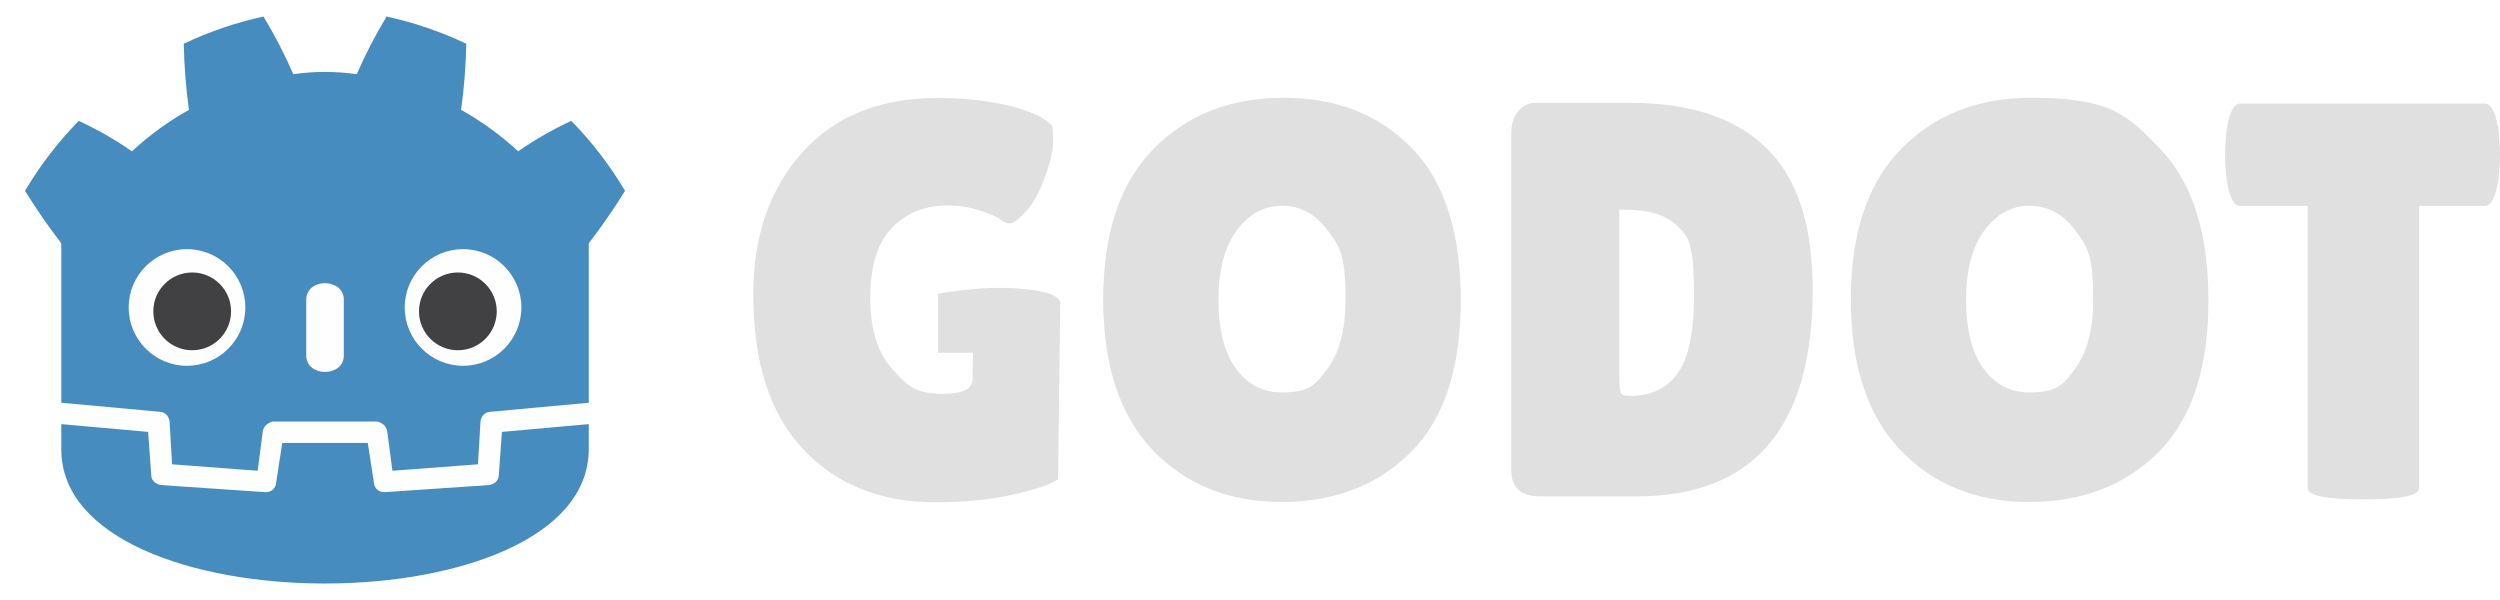
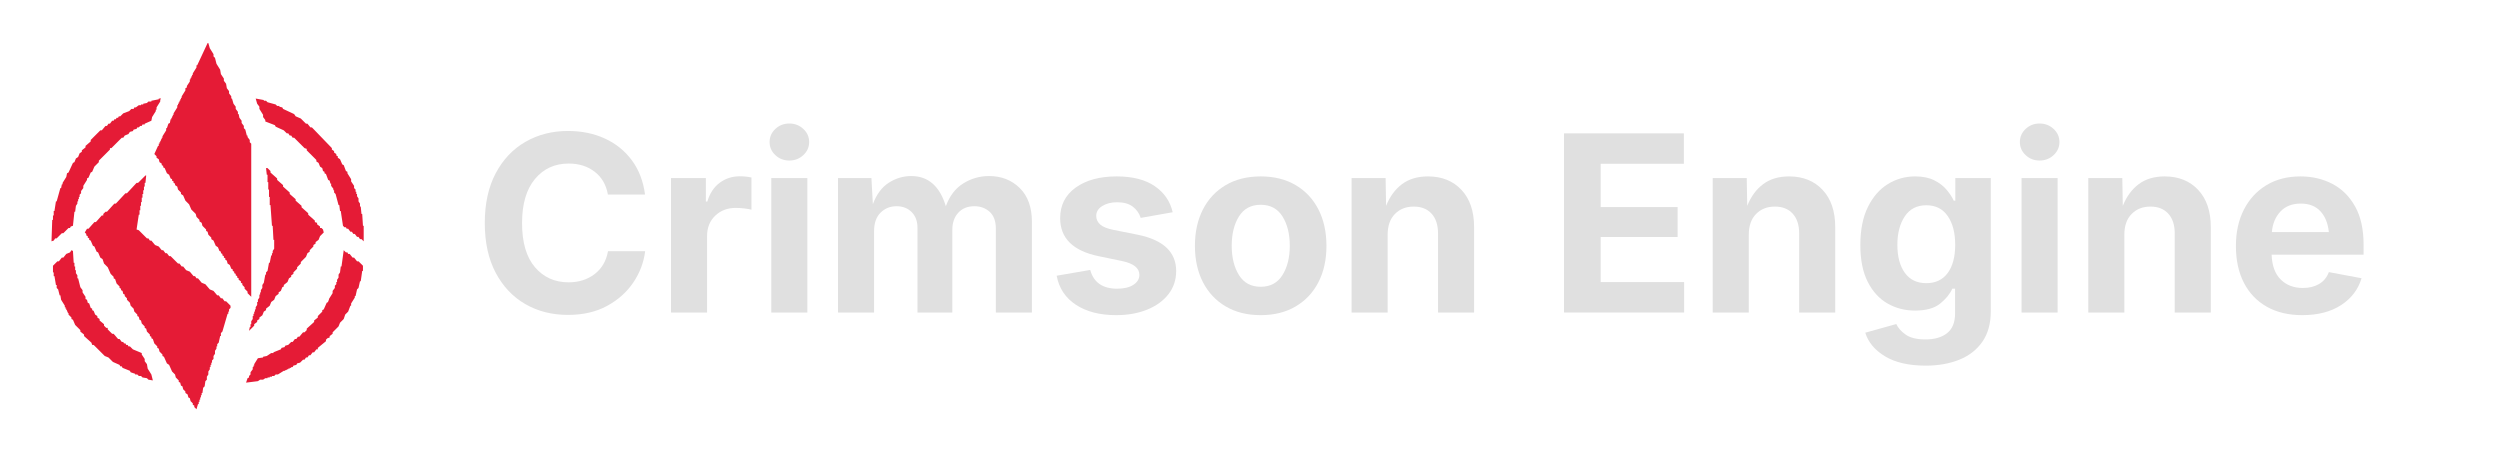
- <svg xmlns="http://www.w3.org/2000/svg" width="100" height="24" stroke-linejoin="round">
-   <path fill="#e0e0e0" d="M40.122 11.514c-1.211-.019-2.597.234-2.597.234v2.364h1.393l-.015 1.052q0 .587-1.159.587c-1.159 0-1.454-.328-2.045-.979q-.89-.98-.889-2.867 0-1.89.865-2.79.866-.899 2.261-.899c.411.003.821.067 1.214.191q.63.192.844.358.212.172.405.17.19 0 .616-.45.43-.45.767-1.359c.224-.61.337-1.076.337-1.407a6 6 0 0 0-.023-.674q-.47-.517-1.744-.821-1.268-.305-2.844-.304-3.463 0-5.419 2.181-1.957 2.182-1.957 5.668 0 4.094 2.001 6.207 2.002 2.114 5.263 2.113 1.754 0 3.114-.303 1.361-.303 1.811-.619l.09-7.038c0-.408-1.079-.594-2.289-.615M51.279 8.23q-1.078 0-1.81.989-.73.99-.731 2.776 0 1.79.698 2.745.697.957 1.832.957c1.135 0 1.372-.323 1.844-.969q.709-.966.709-2.766c0-1.8-.244-2.122-.731-2.767q-.73-.965-1.811-.965m-.011 11.85q-3.16 0-5.15-2.067-1.989-2.07-1.989-6.039 0-3.97 2.011-6.017 2.014-2.046 5.196-2.046 3.183-.001 5.138 2.014 1.958 2.013 1.957 6.094t-2.001 6.073q-2.002 1.988-5.162 1.988M64.77 8.386v6.727q0 .47.068.595c.068.125.18.124.404.124q1.238 0 1.879-.923.641-.921.64-3.069c-.001-2.148-.222-2.366-.663-2.799q-.664-.654-2.103-.655zm-4.317 10.436V5.33q0-.563.282-.891a.92.92 0 0 1 .73-.326h3.756q3.575 0 5.429 1.801 1.857 1.798 1.857 5.666 0 8.276-7.063 8.276h-3.845q-1.146 0-1.147-1.034M81.186 8.23q-1.08 0-1.812.989-.73.99-.73 2.776 0 1.79.697 2.745.697.957 1.833.957c1.136 0 1.372-.323 1.844-.969q.709-.966.709-2.766c0-1.8-.244-2.122-.731-2.767q-.73-.965-1.81-.965m-.012 11.85q-3.16 0-5.15-2.067-1.99-2.07-1.99-6.039 0-3.97 2.012-6.017 2.014-2.046 5.196-2.046c3.182 0 3.834.67 5.138 2.014q1.957 2.013 1.957 6.094t-2.002 6.073q-2.001 1.988-5.161 1.988m15.587-.552q0 .448-2.226.449-2.227-.001-2.228-.449V8.238h-2.698q-.382 0-.539-1.036a7 7 0 0 1-.066-1.011q0-.517.065-1.012c.105-.688.285-1.036.54-1.036h9.783q.382.001.541 1.036a7.7 7.7 0 0 1 0 2.023q-.16 1.036-.541 1.036h-2.631z" />
-   <g fill="#fefefe" transform="translate(-.27 -1.335)scale(.02592)">
-     <path d="M105 673v33q407 354 814 0v-33z" />
-     <path fill="#478cbf" d="m105 673 152 14q12 1 15 14l4 67 132 10 8-61q2-11 15-15h162q13 4 15 15l8 61 132-10 4-67q3-13 15-14l152-14V427q30-39 56-81-35-59-83-108-43 20-82 47-40-37-88-64 7-51 8-102-59-28-123-42-26 43-46 89-49-7-98 0-20-46-46-89-64 14-123 42 1 51 8 102-48 27-88 64-39-27-82-47-48 49-83 108 26 42 56 81zm0 33v39c0 276 813 276 814 0v-39l-134 12-5 69q-2 10-14 13l-162 11q-12 0-16-11l-10-65H446l-10 65q-4 11-16 11l-162-11q-12-3-14-13l-5-69z" />
-     <path d="M483 600c0 34 58 34 58 0v-86c0-34-58-34-58 0z" />
-     <circle cx="725" cy="526" r="90" />
-     <circle cx="299" cy="526" r="90" />
-   </g>
-   <g fill="#414042" transform="translate(-.27 -1.335)scale(.02592)">
-     <circle cx="307" cy="532" r="60" />
-     <circle cx="717" cy="532" r="60" />
+ <svg xmlns="http://www.w3.org/2000/svg" width="132" height="24" viewBox="0 0 132 24">
+   <path fill="#e51b36" fill-rule="evenodd" transform="translate(1 2) scale(0.0390625)" d="M255 7 L256 7 L258 14 L263 22 L263 25 L265 27 L267 35 L272 43 L273 49 L277 55 L277 58 L280 62 L281 68 L284 72 L284 75 L287 79 L287 82 L288 82 L290 89 L293 93 L293 96 L296 100 L296 103 L297 103 L298 108 L301 112 L301 115 L304 119 L304 122 L306 124 L308 132 L309 132 L309 134 L312 138 L312 141 L314 143 L314 350 L309 345 L309 343 L305 339 L305 337 L302 334 L302 332 L300 331 L300 329 L297 327 L297 325 L295 324 L295 322 L293 321 L293 319 L291 318 L291 316 L289 315 L289 313 L287 312 L285 307 L282 305 L281 301 L279 300 L279 298 L277 297 L277 295 L275 294 L275 292 L273 291 L273 289 L271 288 L269 283 L266 281 L263 274 L260 272 L260 270 L256 266 L255 262 L253 261 L253 259 L248 254 L247 250 L244 248 L244 246 L240 242 L239 238 L233 232 L230 225 L225 220 L222 213 L219 211 L219 209 L215 205 L214 201 L211 199 L211 197 L209 196 L209 194 L207 193 L207 191 L205 190 L203 185 L200 183 L197 176 L195 175 L195 173 L193 172 L193 170 L190 168 L189 164 L186 162 L186 160 L183 157 L188 146 L189 146 L189 143 L190 143 L190 141 L191 141 L191 139 L192 139 L192 137 L193 137 L193 135 L194 135 L194 133 L199 125 L199 122 L200 122 L202 116 L204 115 L205 110 L206 110 L206 108 L207 108 L207 106 L208 106 L208 104 L209 104 L209 102 L214 94 L214 91 L215 91 L215 89 L216 89 L216 87 L217 87 L217 85 L218 85 L218 83 L219 83 L219 81 L220 81 L220 79 L225 71 L225 68 L227 67 L227 65 L231 59 L231 56 L232 56 L232 54 L233 54 L233 52 L234 52 L234 50 L235 50 L235 48 L240 40 L240 37 L241 37 Z M189 82 L192 82 L192 83 L191 83 L191 86 L186 94 L186 97 L185 97 L185 99 L180 107 L179 112 L170 116 L170 117 L167 117 L166 119 L164 119 L162 121 L160 121 L159 123 L155 124 L154 126 L150 127 L148 130 L143 132 L141 135 L139 135 L125 149 L123 149 L123 151 L108 166 L108 168 L102 174 L99 181 L97 182 L94 189 L92 190 L92 192 L87 200 L87 203 L84 207 L84 210 L82 212 L82 215 L81 215 L81 218 L80 218 L80 221 L79 221 L79 224 L77 227 L76 235 L75 235 L73 254 L70 255 L69 257 L67 257 L60 264 L58 264 L51 271 L49 271 L47 274 L44 275 L45 246 L46 246 L46 240 L47 240 L47 234 L48 234 L50 221 L51 221 L56 203 L57 203 L58 198 L59 198 L59 196 L64 188 L65 183 L67 182 L73 169 L75 168 L77 163 L80 161 L82 156 L85 154 L85 152 L90 148 L90 146 L97 140 L97 138 L110 125 L112 125 L117 119 L119 119 L121 116 L123 116 L126 112 L128 112 L129 110 L131 110 L132 108 L134 108 L135 106 L137 106 L141 102 L149 99 L152 96 L155 96 L156 94 L158 94 L162 91 L165 91 L165 90 L168 90 L168 89 L173 88 L175 86 L179 86 L179 85 L189 83 Z M320 82 L331 84 L331 85 L334 85 L336 87 L347 90 L349 92 L352 92 L352 93 L356 94 L357 96 L372 103 L374 106 L381 109 L388 116 L390 116 L394 121 L396 121 L423 149 L423 151 L426 153 L426 155 L429 157 L429 159 L431 160 L431 162 L434 164 L437 171 L439 172 L442 180 L444 181 L444 183 L449 191 L449 194 L453 200 L453 203 L455 205 L455 208 L456 208 L456 211 L457 211 L457 214 L459 217 L459 221 L461 224 L461 228 L462 228 L463 238 L464 238 L465 254 L466 254 L466 275 L463 272 L461 272 L459 269 L457 269 L454 265 L452 265 L450 262 L448 262 L445 258 L443 258 L442 256 L440 256 L438 254 L435 234 L434 234 L433 226 L432 226 L428 211 L426 209 L426 206 L425 206 L425 204 L422 200 L422 197 L421 197 L420 193 L418 192 L415 184 L413 183 L413 181 L411 180 L410 176 L407 174 L405 169 L402 167 L402 165 L389 152 L389 150 L386 149 L372 135 L370 135 L368 132 L366 132 L364 129 L362 129 L358 125 L347 120 L346 118 L333 113 L333 111 L330 107 L330 104 L325 96 L325 93 L322 89 Z M334 176 L336 176 L340 180 L340 182 L349 190 L349 192 L357 199 L357 201 L366 209 L366 211 L374 218 L374 220 L382 227 L382 229 L391 237 L391 239 L400 247 L400 249 L403 250 L403 252 L407 255 L407 257 L409 257 L411 259 L412 263 L407 268 L405 273 L401 276 L401 278 L398 280 L398 282 L393 287 L393 289 L390 291 L388 296 L381 303 L381 305 L376 310 L376 312 L371 317 L371 319 L368 321 L368 323 L365 325 L363 330 L358 334 L358 336 L356 337 L354 342 L351 344 L351 346 L347 349 L345 354 L341 357 L339 362 L334 366 L334 368 L331 370 L329 375 L325 378 L325 380 L322 382 L322 384 L318 387 L318 389 L311 396 L312 391 L313 391 L313 387 L314 387 L314 383 L316 380 L316 376 L317 376 L317 373 L318 373 L318 370 L319 370 L319 367 L320 367 L320 364 L322 361 L322 357 L323 357 L323 354 L325 351 L325 347 L326 347 L326 344 L327 344 L327 341 L329 338 L329 334 L331 331 L333 320 L334 320 L334 317 L336 315 L338 304 L339 304 L341 294 L342 294 L342 291 L343 291 L343 288 L345 285 L345 273 L344 273 L343 254 L342 254 L340 226 L339 226 L339 215 L338 215 L338 205 L337 205 L337 195 L336 195 L336 185 L335 185 Z M171 186 L172 186 L171 196 L170 196 L170 201 L169 201 L169 206 L168 206 L168 211 L167 211 L167 216 L166 216 L166 222 L165 222 L165 227 L164 227 L164 233 L163 233 L163 239 L162 239 L159 259 L162 260 L173 271 L175 271 L177 274 L179 274 L184 280 L189 282 L193 287 L195 287 L198 291 L200 291 L203 295 L205 295 L215 305 L217 305 L220 309 L222 309 L226 314 L231 316 L236 322 L238 322 L240 325 L242 325 L247 331 L252 333 L258 340 L263 342 L268 348 L270 348 L273 352 L275 352 L278 356 L280 356 L286 362 L286 365 L284 367 L284 370 L283 370 L283 373 L282 373 L275 397 L273 399 L273 403 L272 403 L270 412 L268 414 L268 417 L267 417 L267 420 L265 423 L265 427 L263 430 L263 434 L261 436 L261 439 L260 439 L260 442 L259 442 L259 445 L258 445 L258 448 L256 451 L256 455 L254 458 L254 462 L252 464 L251 471 L249 473 L248 480 L247 480 L247 483 L246 483 L246 486 L245 486 L245 489 L244 489 L244 492 L243 492 L243 495 L242 495 L240 502 L237 499 L237 497 L235 496 L235 494 L232 491 L231 487 L229 486 L228 482 L225 480 L225 478 L222 475 L221 471 L219 470 L218 466 L216 465 L216 463 L212 459 L211 455 L207 451 L203 442 L200 440 L196 431 L194 430 L194 428 L190 424 L189 420 L187 419 L187 417 L183 413 L181 407 L179 406 L179 404 L177 403 L177 401 L173 397 L172 393 L170 392 L170 390 L166 386 L165 382 L163 381 L162 377 L160 376 L160 374 L156 370 L155 366 L151 362 L150 358 L146 354 L146 352 L143 349 L143 347 L141 346 L140 342 L138 341 L138 339 L136 338 L136 336 L132 332 L130 326 L128 325 L128 323 L124 319 L120 310 L115 305 L113 299 L110 297 L107 290 L105 289 L102 282 L100 281 L97 274 L95 273 L95 271 L93 270 L93 268 L91 267 L91 265 L89 263 L92 258 L94 258 L102 249 L104 249 L112 240 L114 240 L114 238 L117 235 L119 235 L129 224 L131 224 L144 210 L146 210 L159 196 L161 196 Z M71 287 L73 288 L74 304 L75 304 L75 309 L76 309 L76 314 L77 314 L77 318 L79 321 L79 325 L80 325 L83 337 L86 341 L86 344 L90 350 L90 353 L92 354 L93 358 L95 359 L97 365 L99 366 L99 368 L101 369 L103 374 L106 376 L106 378 L109 380 L109 382 L115 387 L115 389 L118 392 L120 392 L120 394 L126 400 L128 400 L134 407 L136 407 L139 411 L141 411 L142 413 L144 413 L145 415 L147 415 L148 417 L150 417 L154 421 L166 426 L166 428 L170 434 L170 437 L173 441 L174 447 L179 455 L181 463 L175 462 L173 460 L167 459 L165 457 L162 457 L160 455 L157 455 L157 454 L151 452 L150 450 L140 446 L139 444 L137 444 L136 442 L127 438 L121 432 L116 430 L101 415 L99 415 L98 412 L88 403 L88 401 L83 397 L83 395 L76 388 L73 381 L71 380 L71 378 L67 374 L67 372 L66 372 L66 370 L65 370 L65 368 L64 368 L64 366 L63 366 L63 364 L62 364 L62 362 L57 354 L56 348 L55 348 L53 340 L51 338 L51 334 L50 334 L48 322 L47 322 L47 317 L46 317 L46 308 L52 302 L54 302 L58 297 L60 297 L64 292 L69 290 Z M439 287 L442 290 L444 290 L445 292 L447 292 L451 297 L453 297 L457 302 L459 302 L465 308 L465 315 L464 315 L462 329 L461 329 L459 338 L457 340 L455 349 L454 349 L454 351 L449 359 L449 362 L448 362 L445 370 L441 374 L439 380 L434 385 L432 390 L424 398 L424 400 L420 403 L420 405 L417 406 L415 408 L415 410 L404 419 L404 421 L402 421 L399 425 L397 425 L394 429 L392 429 L390 432 L388 432 L386 435 L384 435 L380 439 L376 440 L375 442 L371 443 L370 445 L368 445 L368 446 L366 446 L366 447 L364 447 L364 448 L362 448 L362 449 L360 449 L360 450 L358 450 L350 455 L347 455 L345 457 L342 457 L342 458 L339 458 L339 459 L336 459 L336 460 L333 460 L330 462 L326 462 L323 464 L307 466 L309 460 L311 459 L311 457 L313 455 L313 452 L316 448 L316 445 L317 445 L317 443 L318 443 L318 441 L323 433 L330 432 L330 431 L335 430 L341 426 L344 426 L344 425 L354 421 L355 419 L359 418 L360 416 L364 415 L368 411 L370 411 L373 407 L375 407 L377 404 L379 404 L384 398 L386 398 L389 395 L389 393 L399 384 L399 382 L404 378 L404 376 L410 370 L410 368 L412 367 L416 358 L418 357 L418 355 L419 355 L419 353 L424 345 L424 342 L427 338 L427 335 L429 333 L429 330 L430 330 L430 327 L432 324 L432 320 L434 317 L435 309 L436 309 Z" />
+   <g fill="#e0e0e0">
+     <path transform="translate(25.000 16.5) scale(0.0063477 -0.0063477)" d="M786 -20Q587 -20 431.0 70.0Q275 160 184.5 331.0Q94 502 94 744Q94 987 185.0 1158.5Q276 1330 433.0 1420.0Q590 1510 786 1510Q955 1510 1092.0 1447.5Q1229 1385 1317.0 1266.5Q1405 1148 1427 981H1118Q1097 1102 1008.5 1170.5Q920 1239 792 1239Q618 1239 511.0 1110.0Q404 981 404 744Q404 502 511.5 376.5Q619 251 791 251Q918 251 1007.5 319.5Q1097 388 1119 510H1428Q1411 371 1330.0 250.5Q1249 130 1111.5 55.0Q974 -20 786 -20Z" />
+     <path transform="translate(34.617 16.5) scale(0.0063477 -0.0063477)" d="M128 0V1118H418V923H430Q461 1026 533.5 1079.5Q606 1133 700 1133Q751 1133 797 1123V855Q777 861 738.5 865.5Q700 870 667 870Q563 870 495.5 805.0Q428 740 428 636V0Z" />
+     <path transform="translate(39.911 16.5) scale(0.0063477 -0.0063477)" d="M128 0V1118H428V0ZM278 1264Q210 1264 162.0 1309.0Q114 1354 114 1418Q114 1482 162.0 1527.0Q210 1572 278 1572Q346 1572 394.5 1527.0Q443 1482 443 1418Q443 1354 394.5 1309.0Q346 1264 278 1264Z" />
+     <path transform="translate(43.434 16.5) scale(0.0063477 -0.0063477)" d="M128 0V1118H406L418 901Q463 1023 550.0 1079.0Q637 1135 737 1135Q949 1135 1025 884Q1072 1013 1170.5 1074.0Q1269 1135 1384 1135Q1538 1135 1639.5 1035.5Q1741 936 1741 754V0H1441V697Q1441 791 1389.5 837.5Q1338 884 1263 884Q1178 884 1128.5 830.0Q1079 776 1079 688V0H789V705Q789 787 740.5 835.5Q692 884 615 884Q536 884 482.0 830.5Q428 777 428 676V0Z" />
+     <path transform="translate(55.297 16.5) scale(0.0063477 -0.0063477)" d="M572 -22Q370 -22 238.5 64.0Q107 150 78 306L357 354Q400 198 581 198Q667 198 716.5 230.5Q766 263 766 313Q766 398 622 428L429 468Q107 534 107 785Q107 946 236.0 1039.0Q365 1132 577 1132Q776 1132 894.0 1051.0Q1012 970 1043 834L777 787Q759 844 711.0 880.5Q663 917 581 917Q507 917 457.0 885.5Q407 854 407 804Q407 762 439.5 732.5Q472 703 551 687L752 647Q1072 582 1072 345Q1072 235 1008.0 152.5Q944 70 831.0 24.0Q718 -22 572 -22Z" />
+     <path transform="translate(62.578 16.5) scale(0.0063477 -0.0063477)" d="M628 -22Q460 -22 337.0 50.5Q214 123 147.5 252.5Q81 382 81 554Q81 727 147.5 857.0Q214 987 337.0 1059.5Q460 1132 628 1132Q796 1132 919.0 1059.5Q1042 987 1108.5 857.0Q1175 727 1175 554Q1175 382 1108.5 252.5Q1042 123 919.0 50.5Q796 -22 628 -22ZM628 214Q748 214 809.0 311.0Q870 408 870 555Q870 703 809.0 799.5Q748 896 628 896Q508 896 447.5 799.5Q387 703 387 555Q387 408 447.5 311.0Q508 214 628 214Z" />
+     <path transform="translate(70.551 16.5) scale(0.0063477 -0.0063477)" d="M428 647V0H128V1118H411L415 887Q462 1004 548.0 1068.0Q634 1132 763 1132Q937 1132 1042.0 1020.0Q1147 908 1147 711V0H847V659Q847 763 793.5 822.0Q740 881 645 881Q549 881 488.5 819.5Q428 758 428 647Z" />
+     <path transform="translate(81.723 16.5) scale(0.0063477 -0.0063477)" d="M135 0V1490H1132V1237H440V877H1080V628H440V253H1134V0Z" />
+     <path transform="translate(89.619 16.5) scale(0.0063477 -0.0063477)" d="M428 647V0H128V1118H411L415 887Q462 1004 548.0 1068.0Q634 1132 763 1132Q937 1132 1042.0 1020.0Q1147 908 1147 711V0H847V659Q847 763 793.5 822.0Q740 881 645 881Q549 881 488.5 819.5Q428 758 428 647Z" />
+     <path transform="translate(97.712 16.5) scale(0.0063477 -0.0063477)" d="M625 -442Q415 -442 287.0 -365.0Q159 -288 122 -168L380 -96Q401 -143 457.5 -183.5Q514 -224 623 -224Q737 -224 803.0 -171.5Q869 -119 869 -8V198H846Q815 130 743.5 73.0Q672 16 536 16Q410 16 307.0 75.0Q204 134 142.5 255.0Q81 376 81 561Q81 750 143.5 877.0Q206 1004 309.5 1068.0Q413 1132 537 1132Q631 1132 695.0 1100.0Q759 1068 798.5 1021.0Q838 974 858 930H871V1118H1166V9Q1166 -142 1096.5 -242.5Q1027 -343 904.5 -392.5Q782 -442 625 -442ZM630 244Q745 244 807.5 328.5Q870 413 870 563Q870 712 808.0 802.0Q746 892 630 892Q512 892 450.5 799.5Q389 707 389 563Q389 416 451.0 330.0Q513 244 630 244Z" />
+     <path transform="translate(105.926 16.5) scale(0.0063477 -0.0063477)" d="M128 0V1118H428V0ZM278 1264Q210 1264 162.0 1309.0Q114 1354 114 1418Q114 1482 162.0 1527.0Q210 1572 278 1572Q346 1572 394.5 1527.0Q443 1482 443 1418Q443 1354 394.5 1309.0Q346 1264 278 1264Z" />
+     <path transform="translate(109.449 16.5) scale(0.0063477 -0.0063477)" d="M428 647V0H128V1118H411L415 887Q462 1004 548.0 1068.0Q634 1132 763 1132Q937 1132 1042.0 1020.0Q1147 908 1147 711V0H847V659Q847 763 793.5 822.0Q740 881 645 881Q549 881 488.5 819.5Q428 758 428 647Z" />
+     <path transform="translate(117.542 16.5) scale(0.0063477 -0.0063477)" d="M633 -22Q462 -22 338.0 48.0Q214 118 147.5 247.0Q81 376 81 553Q81 726 147.5 856.0Q214 986 334.5 1059.0Q455 1132 618 1132Q764 1132 883.0 1070.0Q1002 1008 1072.5 882.0Q1143 756 1143 565V481H378Q383 344 454.0 274.0Q525 204 638 204Q717 204 773.5 237.5Q830 271 854 336L1126 285Q1085 146 956.5 62.0Q828 -22 633 -22ZM380 669H854Q843 778 784.0 842.0Q725 906 621 906Q513 906 451.0 839.5Q389 773 380 669Z" />
  </g>
</svg>
